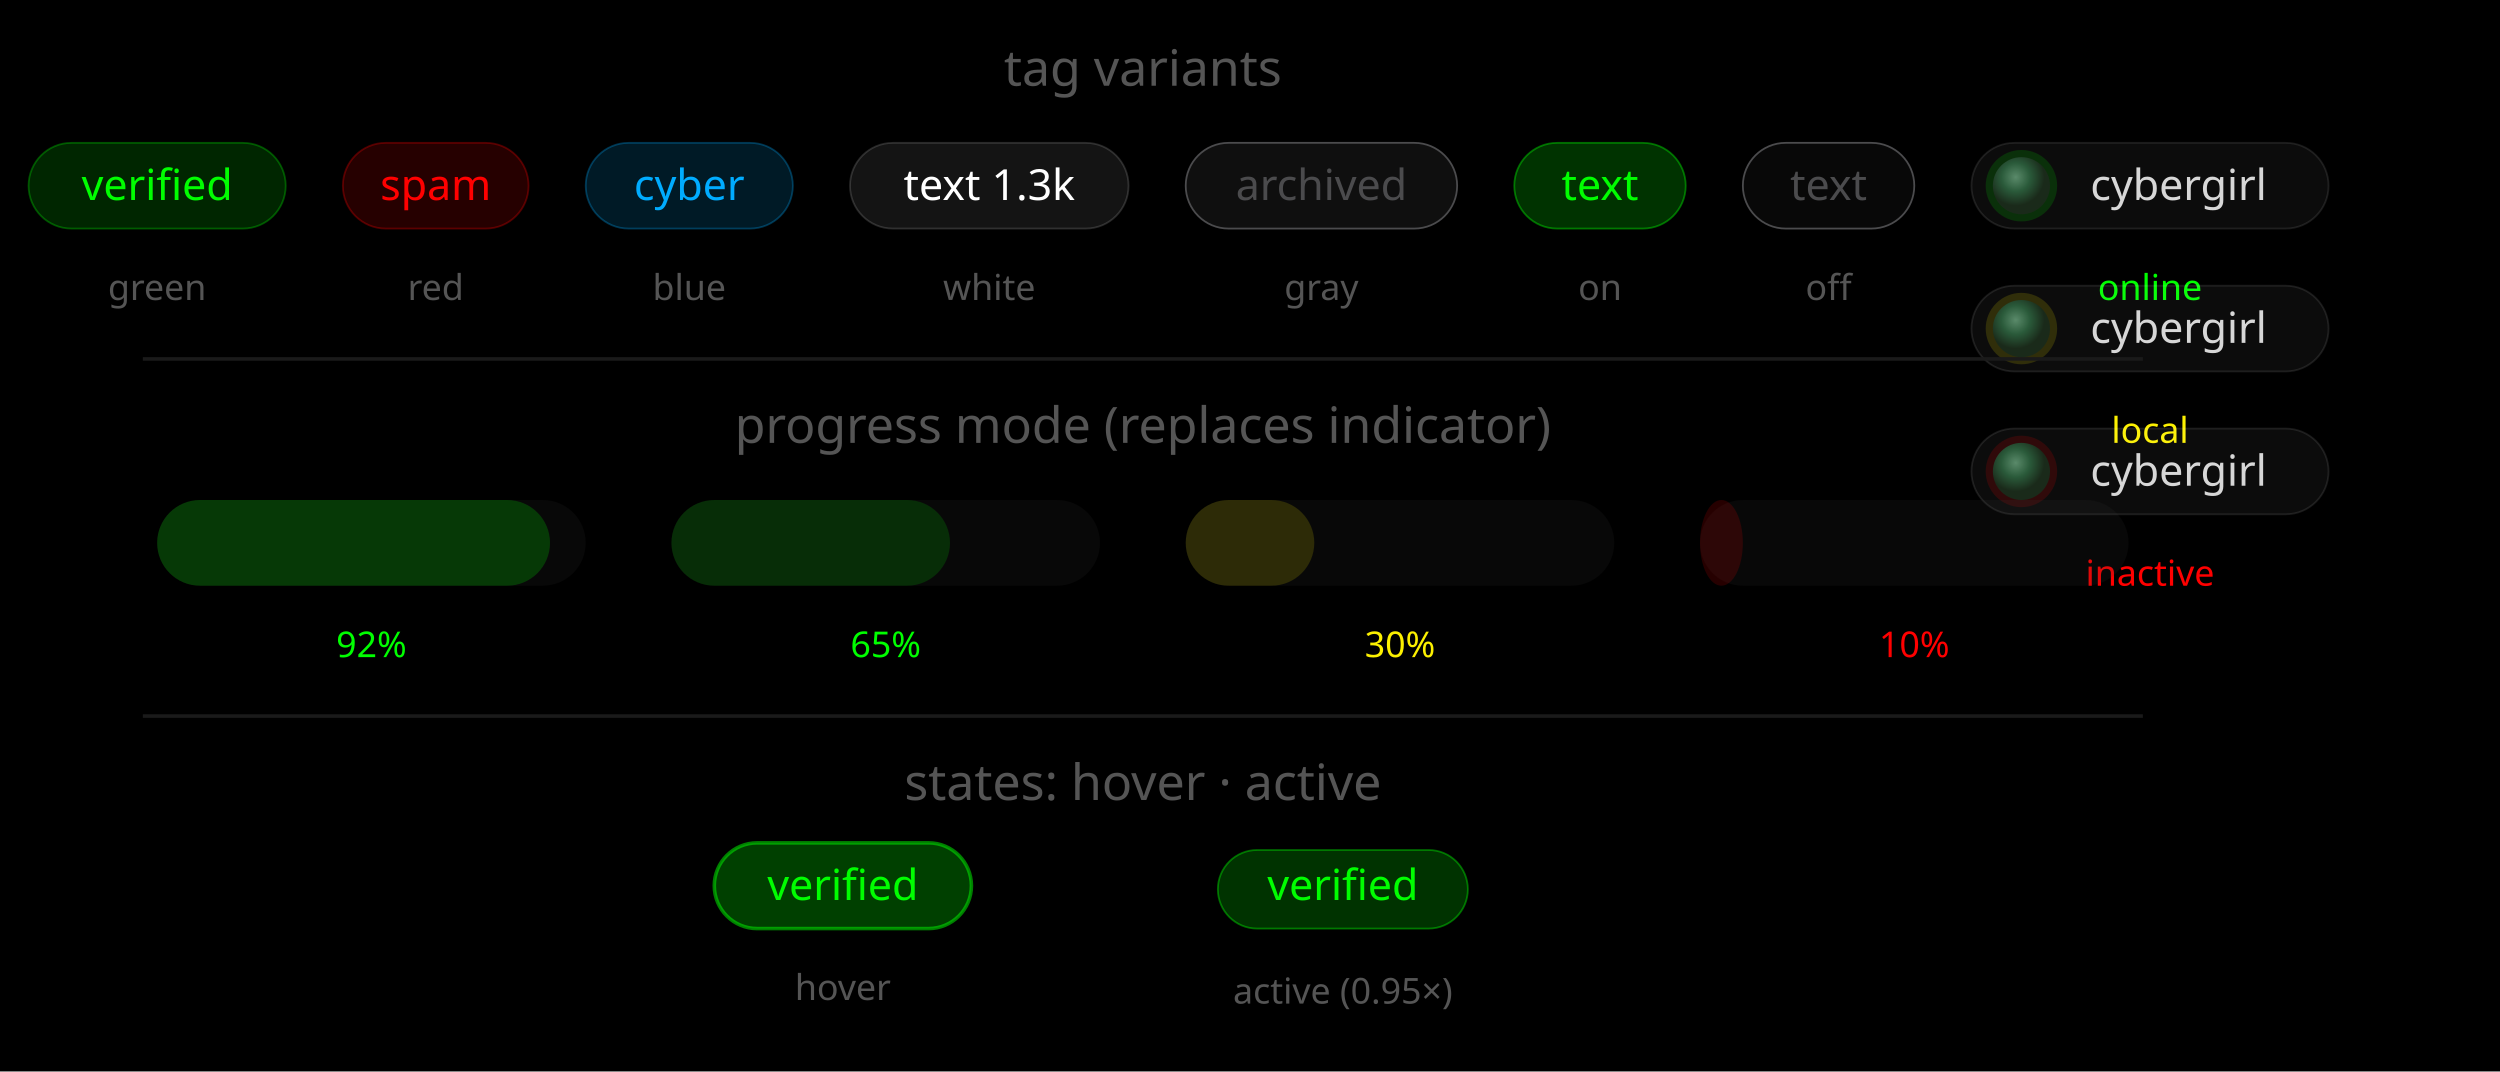
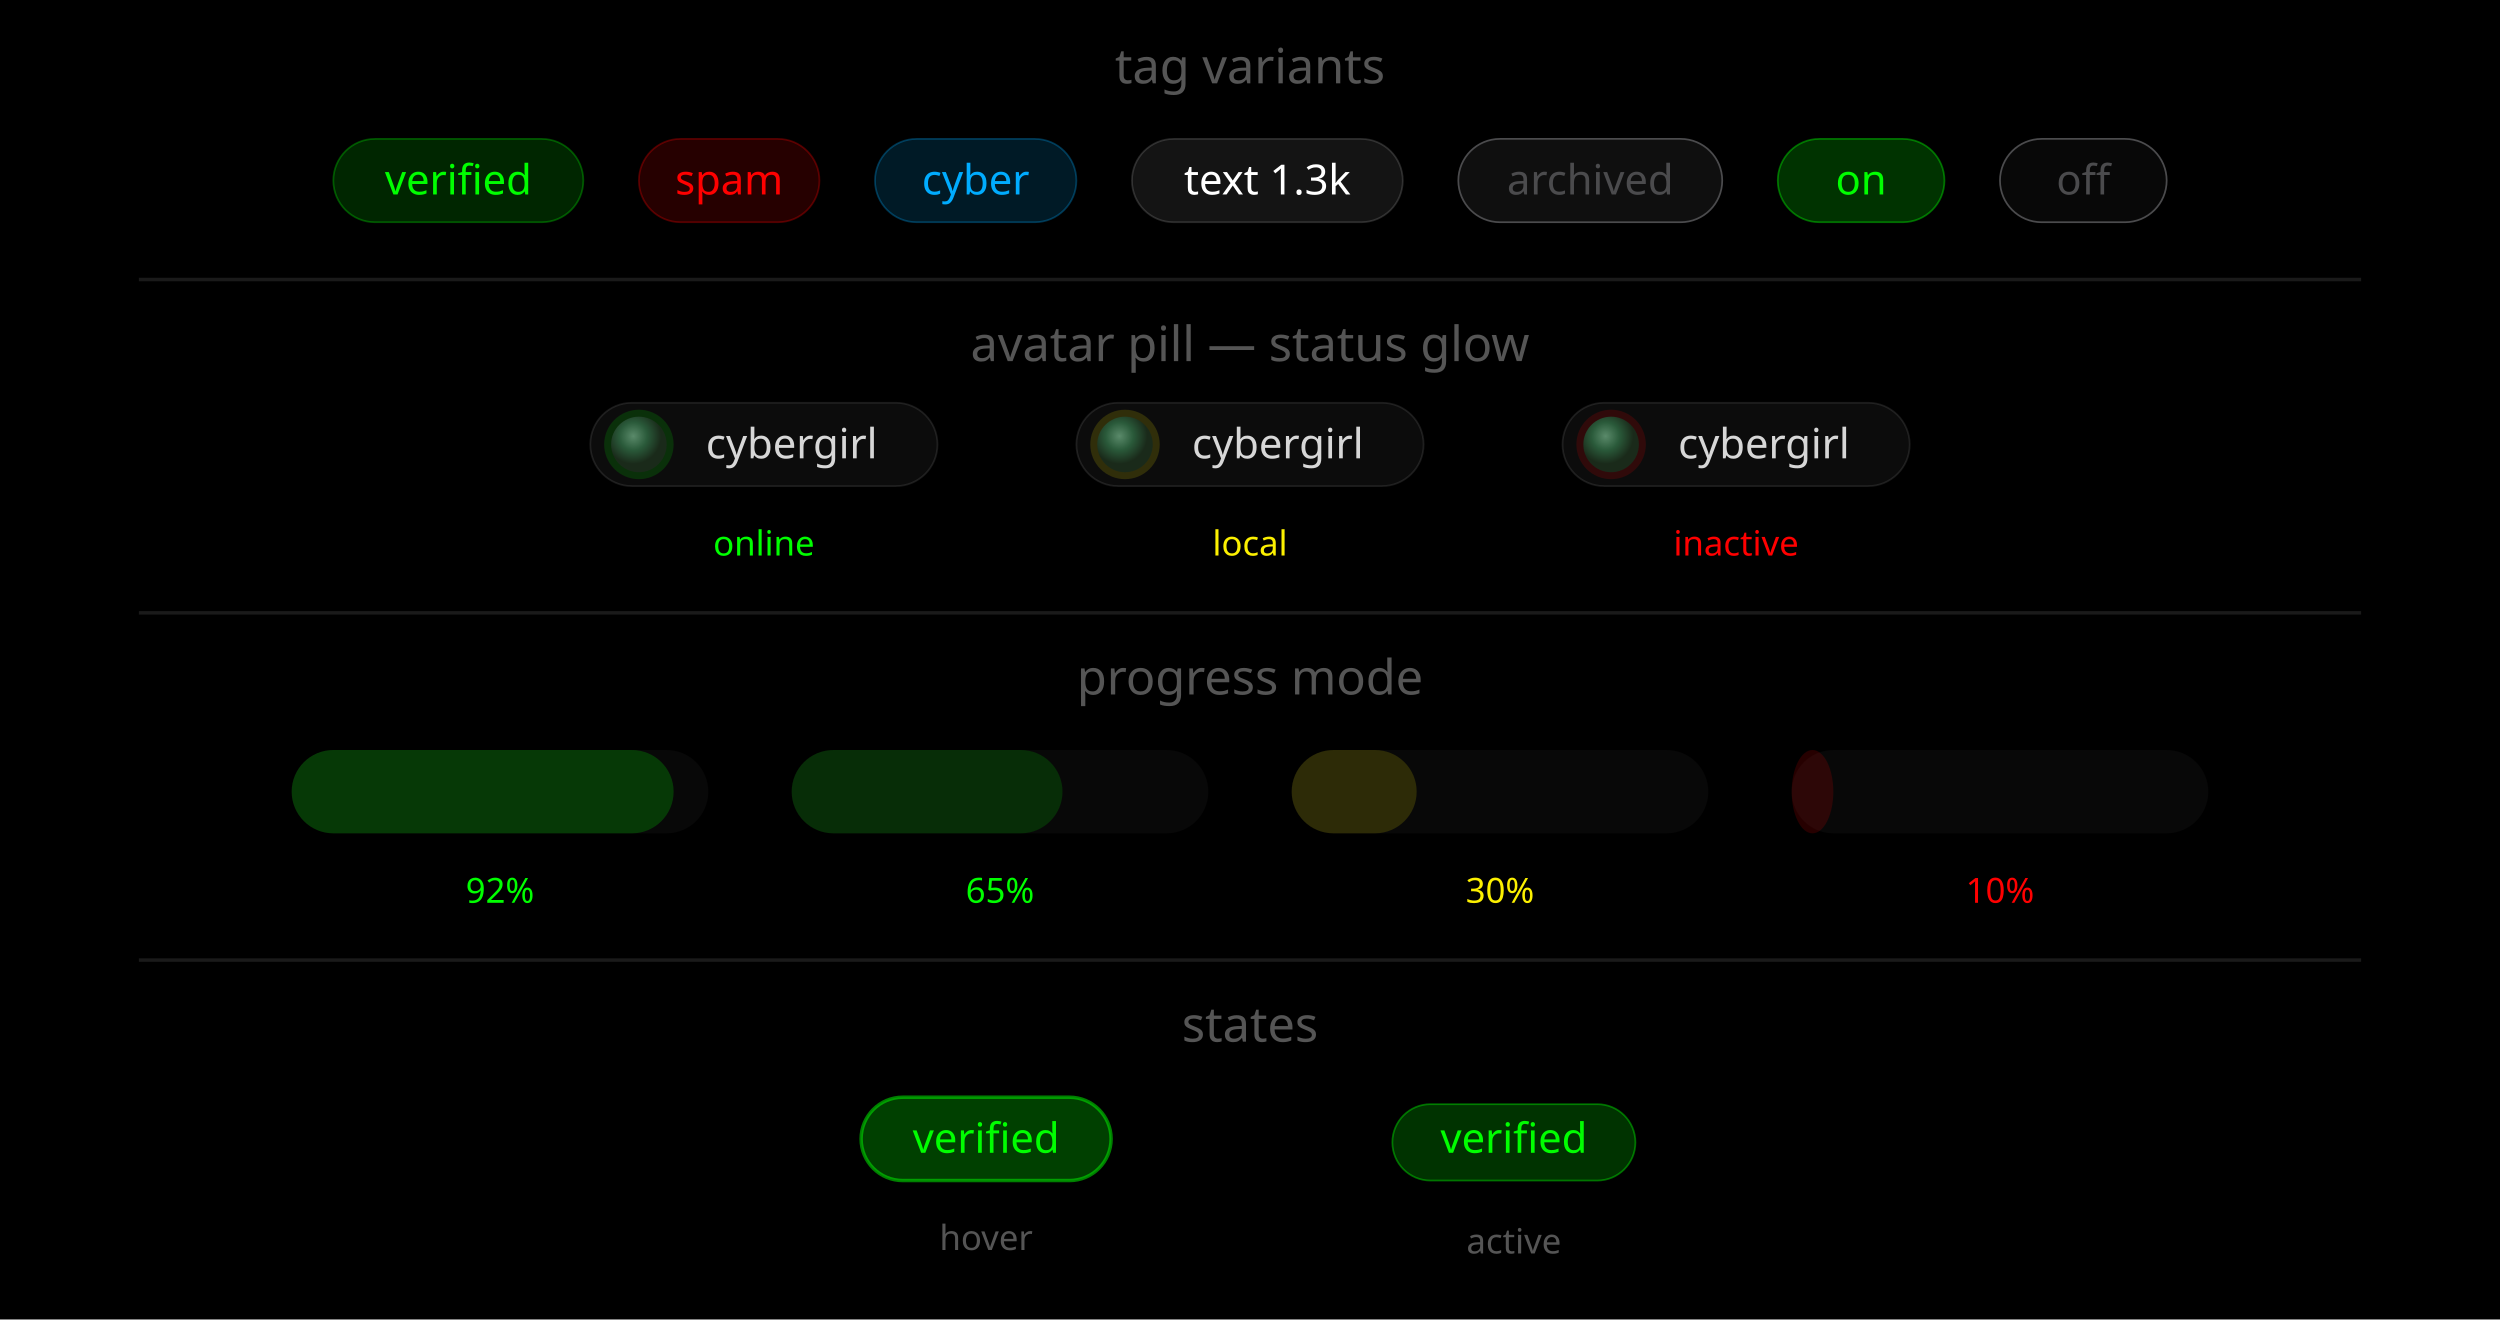
- <svg xmlns="http://www.w3.org/2000/svg" viewBox="0 0 700 300" width="700" height="300">
+ <svg xmlns="http://www.w3.org/2000/svg" viewBox="0 0 720 380" width="720" height="380">
  <defs>
-     <radialGradient id="ava-grad" cx="40%" cy="35%">
+     <radialGradient id="av" cx="40%" cy="35%">
      <stop offset="0%" stop-color="#5a8a6a" />
      <stop offset="50%" stop-color="#2a5a3a" />
      <stop offset="100%" stop-color="#1a2a1a" />
    </radialGradient>
  </defs>
-   <rect width="700" height="300" fill="#000" />
-   <text x="320" y="24" font-family="Play, sans-serif" font-size="14" fill="#555" text-anchor="middle">tag variants</text>
-   <g transform="translate(8, 40)">
+   <rect width="720" height="380" fill="#000" />
+   <text x="360" y="24" font-family="Play, sans-serif" font-size="14" fill="#555" text-anchor="middle">tag variants</text>
+   <g transform="translate(96, 40)">
    <rect x="0" y="0" width="72" height="24" rx="12" fill="#00fe00" opacity="0.15" />
    <rect x="0" y="0" width="72" height="24" rx="12" fill="none" stroke="#00fe00" stroke-width="0.5" opacity="0.3" />
    <text x="36" y="16" font-family="Play, sans-serif" font-size="12" fill="#00fe00" text-anchor="middle">verified</text>
-     <text x="36" y="44" font-family="Play, sans-serif" font-size="10" fill="#555" text-anchor="middle">green</text>
  </g>
-   <g transform="translate(96, 40)">
+   <g transform="translate(184, 40)">
    <rect x="0" y="0" width="52" height="24" rx="12" fill="#ff0000" opacity="0.15" />
    <rect x="0" y="0" width="52" height="24" rx="12" fill="none" stroke="#ff0000" stroke-width="0.5" opacity="0.3" />
    <text x="26" y="16" font-family="Play, sans-serif" font-size="12" fill="#ff0000" text-anchor="middle">spam</text>
-     <text x="26" y="44" font-family="Play, sans-serif" font-size="10" fill="#555" text-anchor="middle">red</text>
  </g>
-   <g transform="translate(164, 40)">
+   <g transform="translate(252, 40)">
    <rect x="0" y="0" width="58" height="24" rx="12" fill="#00acff" opacity="0.15" />
    <rect x="0" y="0" width="58" height="24" rx="12" fill="none" stroke="#00acff" stroke-width="0.5" opacity="0.3" />
    <text x="29" y="16" font-family="Play, sans-serif" font-size="12" fill="#00acff" text-anchor="middle">cyber</text>
-     <text x="29" y="44" font-family="Play, sans-serif" font-size="10" fill="#555" text-anchor="middle">blue</text>
  </g>
-   <g transform="translate(238, 40)">
+   <g transform="translate(326, 40)">
    <rect x="0" y="0" width="78" height="24" rx="12" fill="#fff" opacity="0.08" />
    <rect x="0" y="0" width="78" height="24" rx="12" fill="none" stroke="#fff" stroke-width="0.5" opacity="0.15" />
    <text x="39" y="16" font-family="Play, sans-serif" font-size="12" fill="#fff" text-anchor="middle">text 1.3k</text>
-     <text x="39" y="44" font-family="Play, sans-serif" font-size="10" fill="#555" text-anchor="middle">white</text>
  </g>
-   <g transform="translate(332, 40)">
+   <g transform="translate(420, 40)">
    <rect x="0" y="0" width="76" height="24" rx="12" fill="#4b4b4d" opacity="0.2" />
    <rect x="0" y="0" width="76" height="24" rx="12" fill="none" stroke="#4b4b4d" stroke-width="0.5" />
    <text x="38" y="16" font-family="Play, sans-serif" font-size="12" fill="#4b4b4d" text-anchor="middle">archived</text>
-     <text x="38" y="44" font-family="Play, sans-serif" font-size="10" fill="#555" text-anchor="middle">gray</text>
  </g>
-   <g transform="translate(424, 40)">
+   <g transform="translate(512, 40)">
    <rect x="0" y="0" width="48" height="24" rx="12" fill="#00fe00" opacity="0.2" />
    <rect x="0" y="0" width="48" height="24" rx="12" fill="none" stroke="#00fe00" stroke-width="0.5" opacity="0.4" />
-     <text x="24" y="16" font-family="Play, sans-serif" font-size="12" fill="#00fe00" text-anchor="middle">text</text>
-     <text x="24" y="44" font-family="Play, sans-serif" font-size="10" fill="#555" text-anchor="middle">on</text>
+     <text x="24" y="16" font-family="Play, sans-serif" font-size="12" fill="#00fe00" text-anchor="middle">on</text>
  </g>
-   <g transform="translate(488, 40)">
+   <g transform="translate(576, 40)">
    <rect x="0" y="0" width="48" height="24" rx="12" fill="#333" opacity="0.15" />
    <rect x="0" y="0" width="48" height="24" rx="12" fill="none" stroke="#4b4b4d" stroke-width="0.5" />
-     <text x="24" y="16" font-family="Play, sans-serif" font-size="12" fill="#4b4b4d" text-anchor="middle">text</text>
-     <text x="24" y="44" font-family="Play, sans-serif" font-size="10" fill="#555" text-anchor="middle">off</text>
+     <text x="24" y="16" font-family="Play, sans-serif" font-size="12" fill="#4b4b4d" text-anchor="middle">off</text>
  </g>
-   <g transform="translate(552, 40)">
+   <rect x="40" y="80" width="640" height="1" fill="#1a1a1a" />
+   <text x="360" y="104" font-family="Play, sans-serif" font-size="14" fill="#555" text-anchor="middle">avatar pill — status glow</text>
+   <g transform="translate(170, 116)">
    <rect x="0" y="0" width="100" height="24" rx="12" fill="#fff" opacity="0.05" />
    <rect x="0" y="0" width="100" height="24" rx="12" fill="none" stroke="#fff" stroke-width="0.5" opacity="0.1" />
    <circle cx="14" cy="12" r="10" fill="#00fe00" opacity="0.15" />
-     <circle cx="14" cy="12" r="8" fill="url(#ava-grad)" />
+     <circle cx="14" cy="12" r="8" fill="url(#av)" />
    <text x="58" y="16" font-family="Play, sans-serif" font-size="12" fill="#d7d7d7" text-anchor="middle">cybergirl</text>
    <text x="50" y="44" font-family="Play, sans-serif" font-size="10" fill="#00fe00" text-anchor="middle">online</text>
  </g>
-   <g transform="translate(552, 80)">
+   <g transform="translate(310, 116)">
    <rect x="0" y="0" width="100" height="24" rx="12" fill="#fff" opacity="0.05" />
    <rect x="0" y="0" width="100" height="24" rx="12" fill="none" stroke="#fff" stroke-width="0.5" opacity="0.1" />
    <circle cx="14" cy="12" r="10" fill="#fcf000" opacity="0.15" />
-     <circle cx="14" cy="12" r="8" fill="url(#ava-grad)" />
+     <circle cx="14" cy="12" r="8" fill="url(#av)" />
    <text x="58" y="16" font-family="Play, sans-serif" font-size="12" fill="#d7d7d7" text-anchor="middle">cybergirl</text>
    <text x="50" y="44" font-family="Play, sans-serif" font-size="10" fill="#fcf000" text-anchor="middle">local</text>
  </g>
-   <g transform="translate(552, 120)">
+   <g transform="translate(450, 116)">
    <rect x="0" y="0" width="100" height="24" rx="12" fill="#fff" opacity="0.05" />
    <rect x="0" y="0" width="100" height="24" rx="12" fill="none" stroke="#fff" stroke-width="0.5" opacity="0.1" />
    <circle cx="14" cy="12" r="10" fill="#ff0000" opacity="0.15" />
-     <circle cx="14" cy="12" r="8" fill="url(#ava-grad)" />
+     <circle cx="14" cy="12" r="8" fill="url(#av)" />
    <text x="58" y="16" font-family="Play, sans-serif" font-size="12" fill="#d7d7d7" text-anchor="middle">cybergirl</text>
    <text x="50" y="44" font-family="Play, sans-serif" font-size="10" fill="#ff0000" text-anchor="middle">inactive</text>
  </g>
-   <rect x="40" y="100" width="560" height="1" fill="#1a1a1a" />
-   <text x="320" y="124" font-family="Play, sans-serif" font-size="14" fill="#555" text-anchor="middle">progress mode (replaces indicator)</text>
-   <g transform="translate(44, 140)">
+   <rect x="40" y="176" width="640" height="1" fill="#1a1a1a" />
+   <text x="360" y="200" font-family="Play, sans-serif" font-size="14" fill="#555" text-anchor="middle">progress mode</text>
+   <g transform="translate(84, 216)">
    <rect x="0" y="0" width="120" height="24" rx="12" fill="#333" opacity="0.15" />
    <rect x="0" y="0" width="110" height="24" rx="12" fill="#00fe00" opacity="0.2" />
    <text x="60" y="44" font-family="Play, sans-serif" font-size="10" fill="#00fe00" text-anchor="middle">92%</text>
  </g>
-   <g transform="translate(188, 140)">
+   <g transform="translate(228, 216)">
    <rect x="0" y="0" width="120" height="24" rx="12" fill="#333" opacity="0.15" />
    <rect x="0" y="0" width="78" height="24" rx="12" fill="#00fe00" opacity="0.15" />
    <text x="60" y="44" font-family="Play, sans-serif" font-size="10" fill="#00fe00" text-anchor="middle">65%</text>
  </g>
-   <g transform="translate(332, 140)">
+   <g transform="translate(372, 216)">
    <rect x="0" y="0" width="120" height="24" rx="12" fill="#333" opacity="0.15" />
    <rect x="0" y="0" width="36" height="24" rx="12" fill="#fcf000" opacity="0.15" />
    <text x="60" y="44" font-family="Play, sans-serif" font-size="10" fill="#fcf000" text-anchor="middle">30%</text>
  </g>
-   <g transform="translate(476, 140)">
+   <g transform="translate(516, 216)">
    <rect x="0" y="0" width="120" height="24" rx="12" fill="#333" opacity="0.15" />
    <rect x="0" y="0" width="12" height="24" rx="12" fill="#ff0000" opacity="0.15" />
    <text x="60" y="44" font-family="Play, sans-serif" font-size="10" fill="#ff0000" text-anchor="middle">10%</text>
  </g>
-   <rect x="40" y="200" width="560" height="1" fill="#1a1a1a" />
-   <text x="320" y="224" font-family="Play, sans-serif" font-size="14" fill="#555" text-anchor="middle">states: hover · active</text>
-   <g transform="translate(200, 236)">
+   <rect x="40" y="276" width="640" height="1" fill="#1a1a1a" />
+   <text x="360" y="300" font-family="Play, sans-serif" font-size="14" fill="#555" text-anchor="middle">states</text>
+   <g transform="translate(248, 316)">
    <rect x="0" y="0" width="72" height="24" rx="12" fill="#00fe00" opacity="0.25" />
    <rect x="0" y="0" width="72" height="24" rx="12" fill="none" stroke="#00fe00" stroke-width="1" opacity="0.5" />
    <text x="36" y="16" font-family="Play, sans-serif" font-size="12" fill="#00fe00" text-anchor="middle">verified</text>
    <text x="36" y="44" font-family="Play, sans-serif" font-size="10" fill="#555" text-anchor="middle">hover</text>
  </g>
-   <g transform="translate(340, 237)">
+   <g transform="translate(400, 317)">
    <rect x="1" y="1" width="70" height="22" rx="11" fill="#00fe00" opacity="0.2" />
    <rect x="1" y="1" width="70" height="22" rx="11" fill="none" stroke="#00fe00" stroke-width="0.5" opacity="0.4" />
    <text x="36" y="15" font-family="Play, sans-serif" font-size="12" fill="#00fe00" text-anchor="middle">verified</text>
-     <text x="36" y="44" font-family="Play, sans-serif" font-size="10" fill="#555" text-anchor="middle">active (0.95×)</text>
+     <text x="36" y="44" font-family="Play, sans-serif" font-size="10" fill="#555" text-anchor="middle">active</text>
  </g>
</svg>
